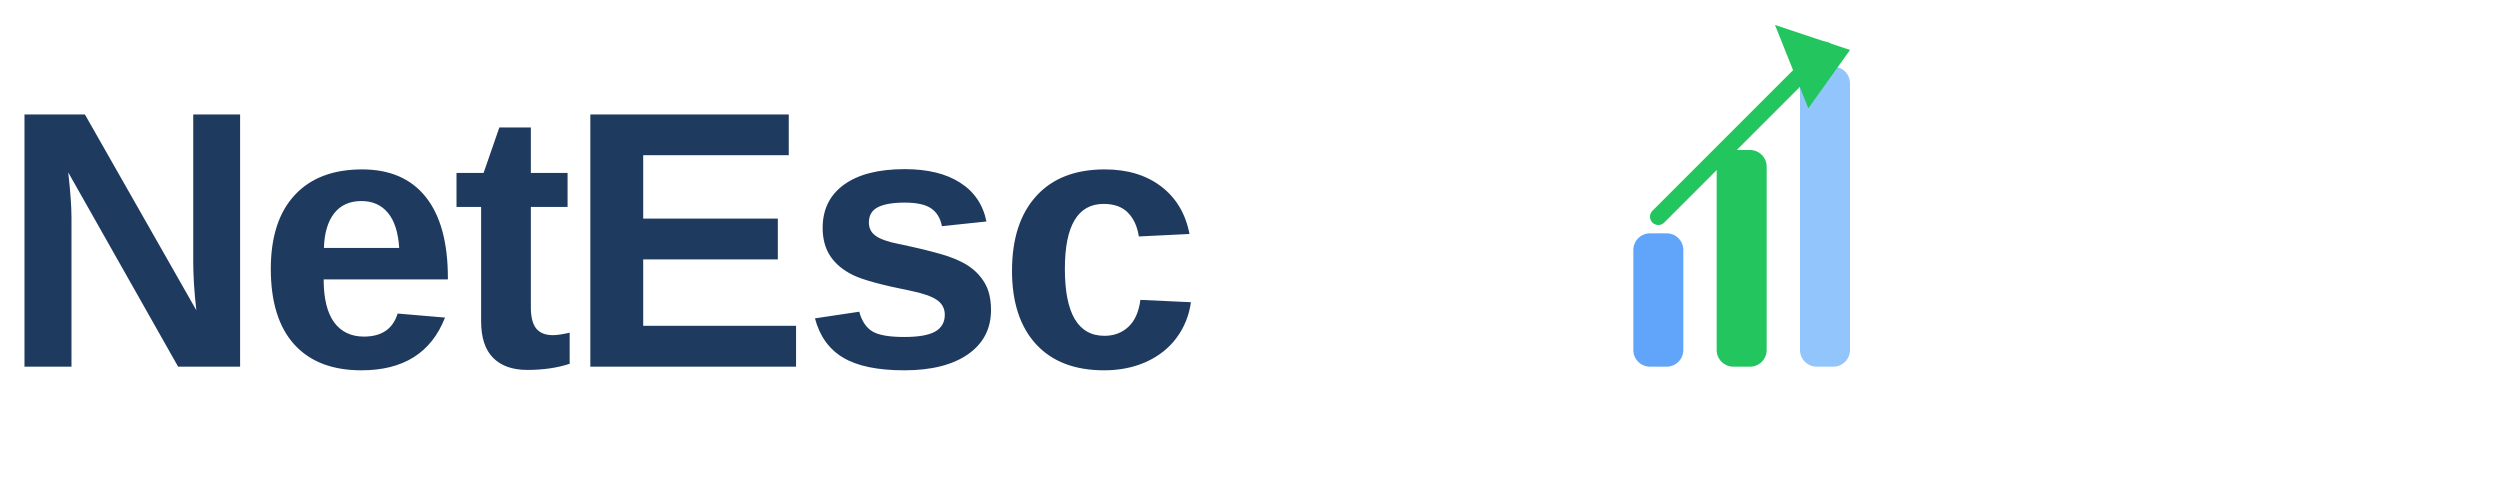
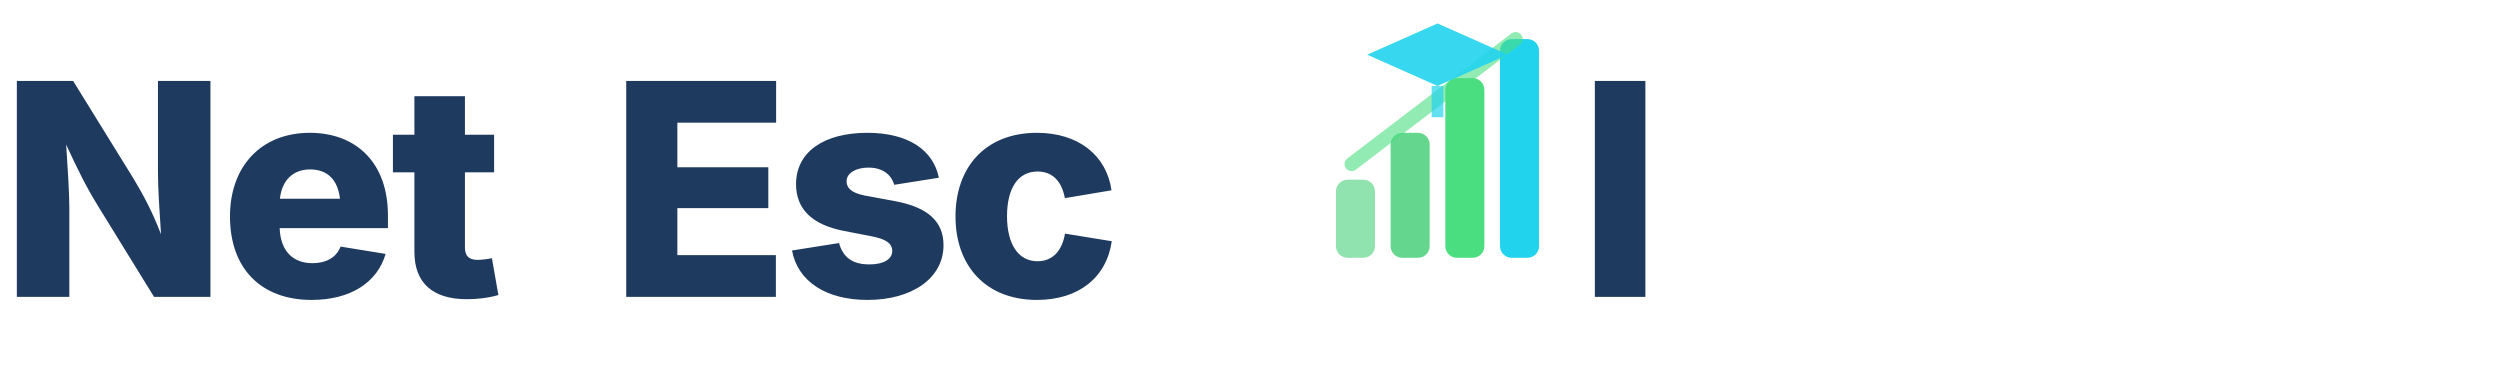
- <svg xmlns="http://www.w3.org/2000/svg" viewBox="0 0 300 60" fill="none">
-   <text x="0" y="44" font-family="'Segoe UI', 'Helvetica Neue', Arial, sans-serif" font-size="44" font-weight="800" letter-spacing="-1">
-     <tspan fill="#1e3a5f">NetEsc</tspan>
-   </text>
-   <rect x="196" y="28" width="6" height="16" rx="2" fill="#60a5fa" />
-   <rect x="206" y="18" width="6" height="26" rx="2" fill="#22c55e" />
-   <rect x="216" y="8" width="6" height="36" rx="2" fill="#93c5fd" />
-   <path d="M199 26 L219 6" stroke="#22c55e" stroke-width="2" stroke-linecap="round" />
-   <path d="M213 3 L222 6 L217 13" fill="#22c55e" />
+ <svg xmlns="http://www.w3.org/2000/svg" viewBox="0 0 320 50" fill="none">
+   <text x="0" y="38" font-family="'Inter','Segoe UI',Arial,sans-serif" font-size="38" font-weight="800" letter-spacing="-1" fill="#1e3a5f">Net</text>
+   <text x="78" y="38" font-family="'Inter','Segoe UI',Arial,sans-serif" font-size="38" font-weight="800" letter-spacing="-1" fill="#1e3a5f">Esc</text>
+   <g transform="translate(167, 3)">
+     <rect x="4" y="20" width="5" height="10" rx="1.5" fill="#22c55e" opacity="0.5" />
+     <rect x="11" y="14" width="5" height="16" rx="1.5" fill="#22c55e" opacity="0.7" />
+     <rect x="18" y="7" width="5" height="23" rx="1.5" fill="#4ade80" />
+     <rect x="25" y="2" width="5" height="28" rx="1.5" fill="#22d3ee" />
+     <path d="M6 18 L27 2" stroke="#4ade80" stroke-width="1.8" stroke-linecap="round" opacity="0.6" />
+     <path d="M17 0 L26 4 L17 8 L8 4 Z" fill="#22d3ee" opacity="0.9" />
+     <line x1="17" y1="8" x2="17" y2="12" stroke="#22d3ee" stroke-width="1.5" opacity="0.7" />
+   </g>
+   <text x="202" y="38" font-family="'Inter','Segoe UI',Arial,sans-serif" font-size="38" font-weight="800" letter-spacing="-1" fill="#1e3a5f">l</text>
</svg>
